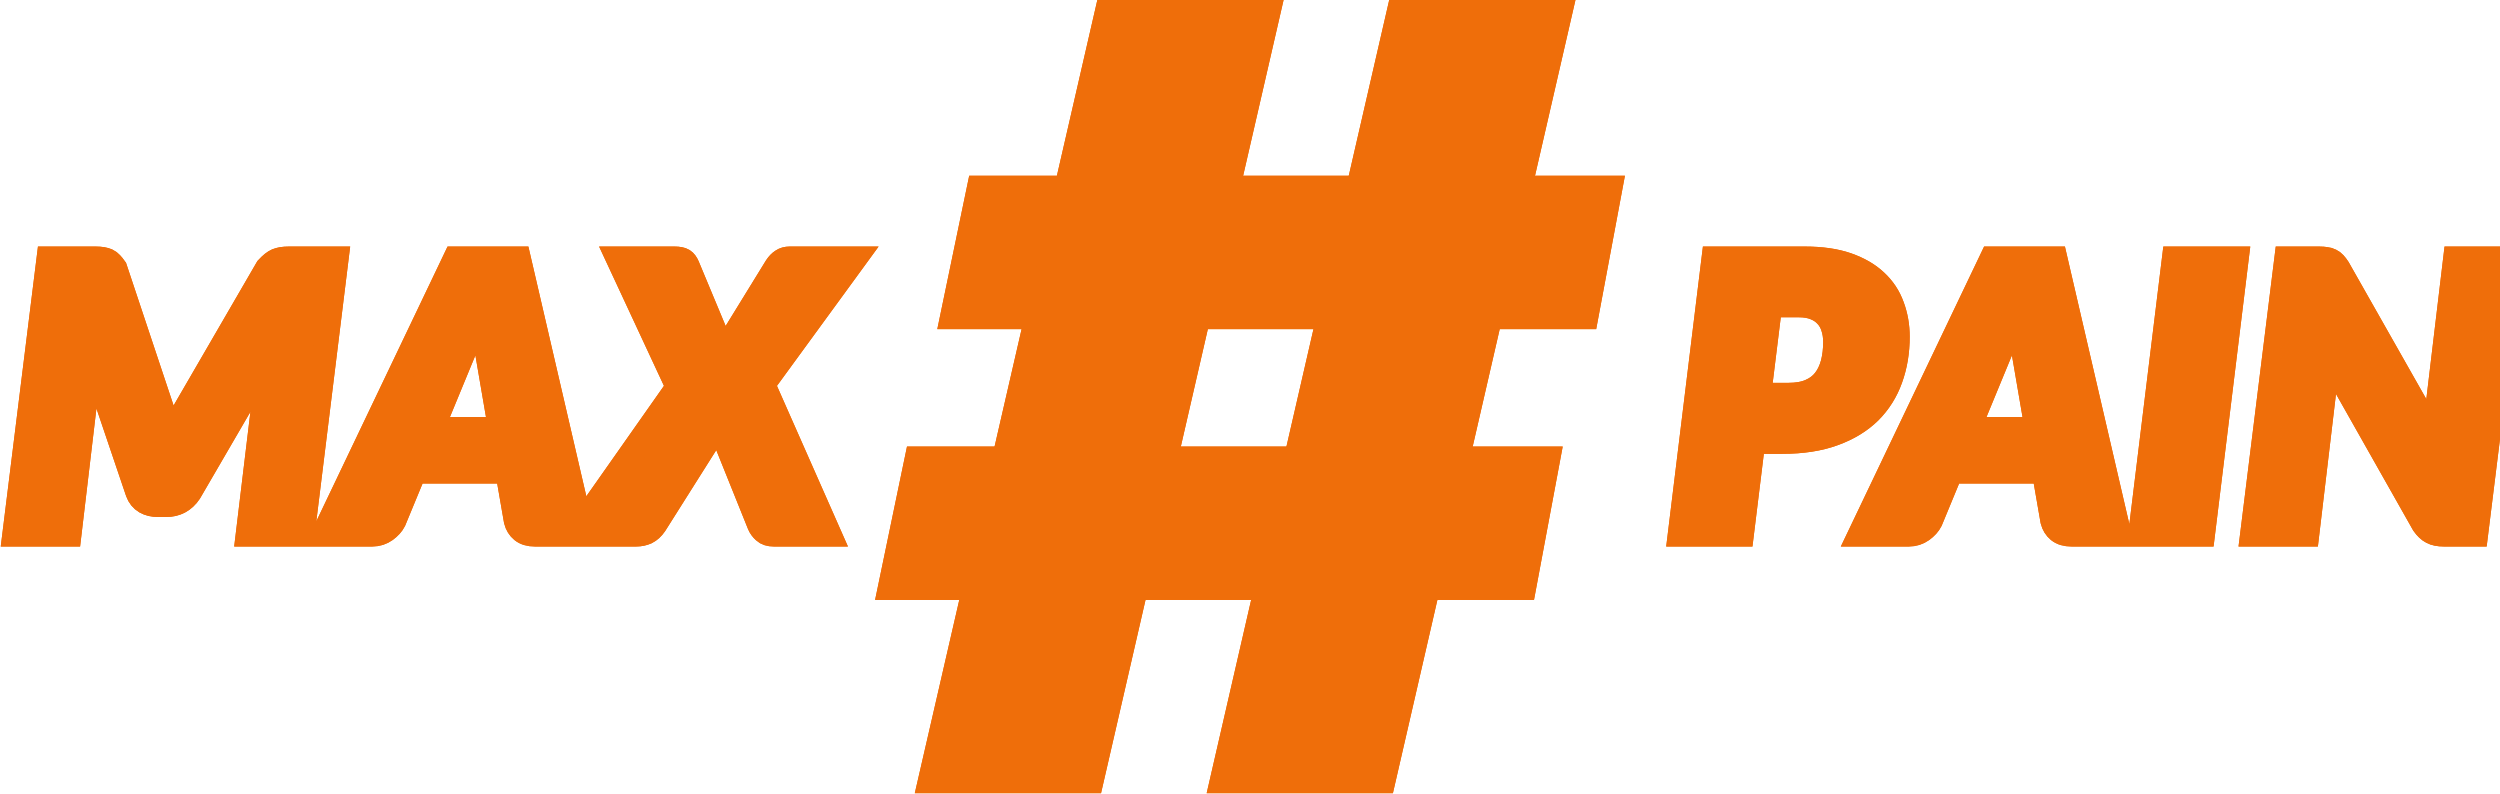
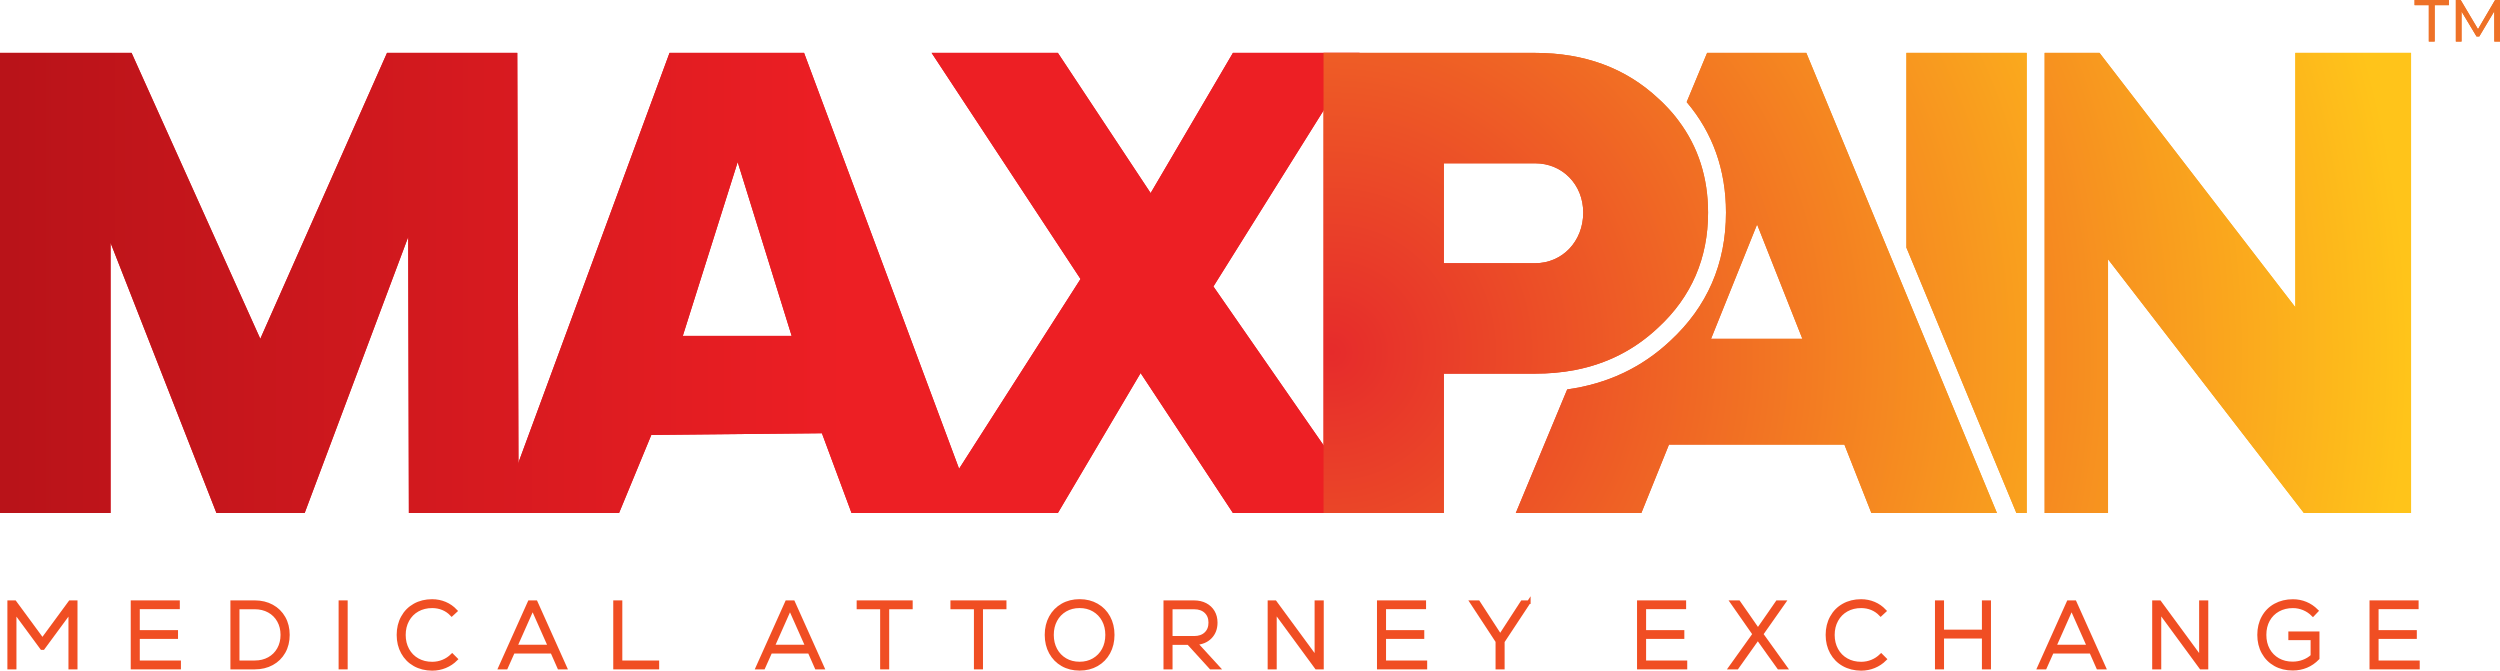
- <svg xmlns="http://www.w3.org/2000/svg" width="168.2mm" height="53.366mm" viewBox="0 0 168.2 53.366" version="1.1" id="svg1" xml:space="preserve">
-   <defs id="defs1" />
-   <g id="layer1" transform="translate(-19.68326,-121.5331)">
-     <g id="g3">
-       <g id="g2" transform="matrix(0.1341594,0,0,0.1341594,135.6437,131.6038)" style="fill:#ef6e0a;fill-opacity:1">
-         <path id="rect1" style="fill:#ef6e0a;fill-opacity:1;stroke:none;stroke-width:0.265" d="M -378.301,13.077 H -49.466 L -63.868,90.004 h -330.435 z" />
-         <path id="path1" style="fill:#ef6e0a;fill-opacity:1;stroke:none;stroke-width:0.265" d="m -409.496,148.88 h 328.835 l -14.401,76.927 H -425.498 Z" />
-         <path id="rect2" style="fill:#ef6e0a;fill-opacity:1;stroke:none;stroke-width:0.257" d="m -314.04,-75.066 h 93.401 l -91.546,397.784 h -93.401 z" />
-         <path id="path2" style="fill:#ef6e0a;fill-opacity:1;stroke:none;stroke-width:0.257" d="m -167.669,-75.066 h 93.401 L -165.813,322.718 h -93.401 z" />
-       </g>
-       <text xml:space="preserve" style="font-size:25.4px;font-family:Lato;-inkscape-font-specification:Lato;text-align:start;writing-mode:lr-tb;direction:ltr;text-anchor:start;fill:#ef6e0a;fill-opacity:1;stroke:#ef6e0a;stroke-width:1.666;stroke-linecap:butt;stroke-linejoin:miter;stroke-dasharray:none;stroke-opacity:1" x="132.009" y="157.468" id="text2">
-         <tspan id="tspan2" style="font-style:italic;font-variant:normal;font-weight:900;font-stretch:normal;font-size:25.4px;font-family:Lato;-inkscape-font-specification:'Lato Heavy Italic';stroke:#ef6e0a;stroke-width:1.666;stroke-linecap:butt;stroke-linejoin:miter;stroke-dasharray:none;stroke-opacity:1" x="132.009" y="157.468">PAIN</tspan>
-       </text>
-       <text xml:space="preserve" style="font-size:25.4px;font-family:Lato;-inkscape-font-specification:Lato;text-align:start;writing-mode:lr-tb;direction:ltr;text-anchor:start;fill:#ef6e0a;fill-opacity:1;stroke:#ef6e0a;stroke-width:1.666;stroke-linecap:butt;stroke-linejoin:miter;stroke-dasharray:none;stroke-opacity:1" x="19.957" y="157.468" id="text3">
-         <tspan id="tspan3" style="font-style:italic;font-variant:normal;font-weight:900;font-stretch:normal;font-size:25.4px;font-family:Lato;-inkscape-font-specification:'Lato Heavy Italic';stroke:#ef6e0a;stroke-width:1.666;stroke-linecap:butt;stroke-linejoin:miter;stroke-dasharray:none;stroke-opacity:1" x="19.957" y="157.468">MAX</tspan>
-       </text>
-     </g>
-     <g id="g7">
-       <g id="g6" transform="matrix(0.1341594,0,0,0.1341594,135.6437,131.6038)" style="fill:#ef6e0a;fill-opacity:1">
-         <path id="path3" style="fill:#ef6e0a;fill-opacity:1;stroke:none;stroke-width:0.265" d="M -378.301,13.077 H -49.466 L -63.868,90.004 h -330.435 z" />
-         <path id="path4" style="fill:#ef6e0a;fill-opacity:1;stroke:none;stroke-width:0.265" d="m -409.496,148.88 h 328.835 l -14.401,76.927 H -425.498 Z" />
-         <path id="path5" style="fill:#ef6e0a;fill-opacity:1;stroke:none;stroke-width:0.257" d="m -314.04,-75.066 h 93.401 l -91.546,397.784 h -93.401 z" />
-         <path id="path6" style="fill:#ef6e0a;fill-opacity:1;stroke:none;stroke-width:0.257" d="m -167.669,-75.066 h 93.401 L -165.813,322.718 h -93.401 z" />
-       </g>
-       <text xml:space="preserve" style="font-size:25.4px;font-family:Lato;-inkscape-font-specification:Lato;text-align:start;writing-mode:lr-tb;direction:ltr;text-anchor:start;fill:#ef6e0a;fill-opacity:1;stroke:#ef6e0a;stroke-width:1.666;stroke-linecap:butt;stroke-linejoin:miter;stroke-dasharray:none;stroke-opacity:1" x="132.009" y="157.468" id="text6">
-         <tspan id="tspan6" style="font-style:italic;font-variant:normal;font-weight:900;font-stretch:normal;font-size:25.4px;font-family:Lato;-inkscape-font-specification:'Lato Heavy Italic';stroke:#ef6e0a;stroke-width:1.666;stroke-linecap:butt;stroke-linejoin:miter;stroke-dasharray:none;stroke-opacity:1" x="132.009" y="157.468">PAIN</tspan>
-       </text>
-       <text xml:space="preserve" style="font-size:25.4px;font-family:Lato;-inkscape-font-specification:Lato;text-align:start;writing-mode:lr-tb;direction:ltr;text-anchor:start;fill:#ef6e0a;fill-opacity:1;stroke:#ef6e0a;stroke-width:1.666;stroke-linecap:butt;stroke-linejoin:miter;stroke-dasharray:none;stroke-opacity:1" x="19.957" y="157.468" id="text7">
-         <tspan id="tspan7" style="font-style:italic;font-variant:normal;font-weight:900;font-stretch:normal;font-size:25.4px;font-family:Lato;-inkscape-font-specification:'Lato Heavy Italic';stroke:#ef6e0a;stroke-width:1.666;stroke-linecap:butt;stroke-linejoin:miter;stroke-dasharray:none;stroke-opacity:1" x="19.957" y="157.468">MAX</tspan>
-       </text>
+ <svg xmlns="http://www.w3.org/2000/svg" version="1.1" id="Layer_1" x="0px" y="0px" viewBox="0 0 1414 379.33" xml:space="preserve" width="1414" height="379.33">
+   <defs id="defs51">
+ 	
+ 	
+ 	
+ </defs>
+   <style type="text/css" id="style1">
+ 	.st0{fill:#EE7127;}
+ 	.st1{fill:#EB1D25;}
+ 	.st2{fill:url(#SVGID_1_);}
+ 	.st3{fill:url(#SVGID_00000180340843952113349560000001028111113861137809_);}
+ 	.st4{fill:url(#SVGID_00000008845251418371300010000017787078978484786858_);}
+ 	.st5{fill:url(#SVGID_00000125594050373434743500000011723228234342577288_);}
+ 	.st6{fill:#F04E23;stroke:#F04E23;stroke-width:2;stroke-miterlimit:10;}
+ 	.st7{fill:url(#SVGID_00000114031406096286584330000014096141713508689320_);}
+ 	.st8{fill:url(#SVGID_00000016035123382152468340000013526225811953855893_);}
+ 	.st9{fill:url(#SVGID_00000007407428268157525640000014281118888852774296_);}
+ 	.st10{fill:url(#SVGID_00000057125843302113829820000018050669551459484316_);}
+ 	.st11{fill:url(#SVGID_00000160874215141669667690000004205280963290829755_);}
+ 	.st12{fill:url(#SVGID_00000013176212180695349240000002137379440491837880_);}
+ 	.st13{fill:url(#SVGID_00000065771204863097335070000014030545886391484348_);}
+ </style>
+   <g id="g2" transform="translate(-382.28,-327.89)">
+     <path class="st0" d="m 1756.01,330.81 h -8.05 v -2.92 h 19.42 v 2.92 h -8.05 v 20.56 h -3.32 z" id="path1" />
+     <path class="st0" d="m 1793.07,351.37 -0.03,-17.11 -8.49,14.26 h -1.54 l -8.49,-14.16 v 17.01 h -3.22 v -23.48 h 2.75 l 9.79,16.5 9.66,-16.5 h 2.75 l 0.03,23.48 z" id="path2" />
+   </g>
+   <g id="g3" transform="translate(-382.28,-327.89)">
+     <path class="st1" d="M 613.53,618.04 613.16,461.9 554.6,618.04 h -49.9 l -59.88,-152.8 v 152.8 H 382.28 V 357.8 h 74.42 l 72.8,161.72 71.68,-161.72 h 73.68 l 0.74,260.24 z" id="path3" />
+   </g>
+   <g id="g4" transform="translate(-382.28,-327.89)">
+     <path class="st1" d="m 1079.63,618.04 -52.22,-79.16 -46.8,79.16 H 908.72 L 993.43,485.69 909.2,357.8 h 71.41 l 52.47,79.3 46.55,-79.3 h 71.62 l -82.67,132.12 88.88,128.11 h -77.83 z" id="path4" />
+   </g>
+   <g id="g5" transform="translate(-382.28,-327.89)">
+     <path class="st1" d="m 847.16,572.93 -96.5,0.96 -18.24,44.15 H 665 L 760.97,357.8 h 76.09 l 97,260.24 h -70.15 z m -17.12,-55.06 -30.53,-98.33 -31.04,98.33 z" id="path5" />
+   </g>
+   <g id="g12" transform="translate(-382.28,-327.89)">
+     <radialGradient id="SVGID_1_" cx="1135.455" cy="527.185" r="608.769" gradientUnits="userSpaceOnUse">
+       <stop offset="0.142" style="stop-color:#E62B2B" id="stop5" />
+       <stop offset="1" style="stop-color:#FFC41A" id="stop6" />
+     </radialGradient>
+     <polygon class="st2" points="1685.36,618.04 1574.58,474.51 1574.58,618.04 1538.73,618.04 1538.73,357.8 1569.76,357.8 1680.52,501.66 1680.52,357.8 1745.97,357.8 1745.97,618.04 " id="polygon6" style="fill:url(#SVGID_1_)" />
+     <radialGradient id="SVGID_00000176738150519201296590000009294264951544892344_" cx="1135.455" cy="527.185" r="517.331" gradientUnits="userSpaceOnUse">
+       <stop offset="0" style="stop-color:#E62B2B" id="stop7" />
+       <stop offset="1" style="stop-color:#FFC41A" id="stop8" />
+     </radialGradient>
+     <polygon style="fill:url(#SVGID_00000176738150519201296590000009294264951544892344_)" points="1522.75,618.04 1509.15,585.26 1499.01,560.78 1460.55,467.94 1460.55,357.8 1528.58,357.8 1528.58,618.04 " id="polygon8" />
+     <radialGradient id="SVGID_00000025409921769232139360000000375089565631004844_" cx="1135.455" cy="527.185" r="517.331" gradientUnits="userSpaceOnUse">
+       <stop offset="0" style="stop-color:#E62B2B" id="stop9" />
+       <stop offset="1" style="stop-color:#FFC41A" id="stop10" />
+     </radialGradient>
+     <path style="fill:url(#SVGID_00000025409921769232139360000000375089565631004844_)" d="M 1509.15,611.77 1499,587.28 1460.54,494.47 1450.4,470 1403.93,357.8 h -56.11 l -11.56,27.82 c 14.76,17.38 22.23,38.33 22.23,62.51 0,28.87 -10.61,53.27 -31.5,72.54 -16.09,15.14 -35.65,24.34 -58.3,27.48 l -29.08,69.89 h 71.02 l 15.61,-38.67 h 99.24 l 15.25,38.67 h 71.02 z m -159.1,-92.26 26.04,-64.69 25.61,64.69 z" id="path10" />
+     <radialGradient id="SVGID_00000106115190529600799800000015912827611459043735_" cx="1135.455" cy="527.185" r="517.331" gradientUnits="userSpaceOnUse">
+       <stop offset="0" style="stop-color:#E62B2B" id="stop11" />
+       <stop offset="1" style="stop-color:#FFC41A" id="stop12" />
+     </radialGradient>
+     <path style="fill:url(#SVGID_00000106115190529600799800000015912827611459043735_)" d="m 1331.79,396.33 c -2.19,-3 -4.66,-5.88 -7.37,-8.65 -1.24,-1.32 -2.56,-2.6 -3.95,-3.84 -18.59,-17.48 -41.98,-26.04 -69.88,-26.04 h -119.72 v 260.24 h 68.05 v -78.82 h 51.68 c 3.76,0 7.44,-0.16 11.02,-0.47 3.99,-0.34 7.84,-0.88 11.64,-1.62 17.98,-3.51 33.56,-11.43 46.85,-23.93 18.95,-17.48 28.26,-39.41 28.26,-65.04 -0.01,-19.74 -5.53,-37.08 -16.58,-51.83 z m -81.19,80.42 h -51.68 v -56.49 h 51.68 c 15.25,0 27.15,11.9 27.15,27.89 -0.01,16.33 -11.91,28.6 -27.15,28.6 z" id="path12" />
+   </g>
+   <g id="g36" transform="translate(-382.28,-327.89)">
+     <g id="g35">
+       <path class="st6" d="m 421.94,668.47 h 3.17 v 37.02 H 422 V 673.6 l -15.34,20.84 h -0.74 L 390.58,673.6 v 31.89 h -3.12 v -37.02 h 3.17 l 15.66,21.31 z" id="path13" />
+       <path class="st6" d="m 460.34,702.48 h 23.27 v 3.01 h -26.39 v -37.02 h 25.76 v 2.96 h -22.64 v 13.86 h 21.63 v 2.96 h -21.63 z" id="path14" />
+       <path class="st6" d="m 536.11,670.8 c 2.84,1.55 5.05,3.73 6.64,6.53 1.59,2.8 2.38,6.02 2.38,9.65 0,3.63 -0.79,6.85 -2.38,9.65 -1.59,2.8 -3.8,4.98 -6.64,6.53 -2.84,1.55 -6.09,2.33 -9.76,2.33 H 513.6 v -37.02 h 12.75 c 3.67,0 6.92,0.78 9.76,2.33 z m -1.67,29.72 c 2.36,-1.3 4.21,-3.14 5.53,-5.5 1.32,-2.36 1.98,-5.04 1.98,-8.04 0,-3 -0.66,-5.68 -1.98,-8.04 -1.32,-2.36 -3.17,-4.2 -5.53,-5.5 -2.36,-1.3 -5.06,-1.96 -8.09,-1.96 h -9.63 v 30.99 h 9.63 c 3.03,0.01 5.73,-0.64 8.09,-1.95 z" id="path15" />
+       <path class="st6" d="m 574.8,668.47 h 3.12 v 37.02 h -3.12 z" id="path16" />
+       <path class="st6" d="m 616.79,703.75 c -2.89,-1.62 -5.14,-3.9 -6.74,-6.82 -1.61,-2.93 -2.41,-6.24 -2.41,-9.94 0,-3.7 0.8,-7.02 2.41,-9.94 1.6,-2.93 3.85,-5.2 6.74,-6.82 2.89,-1.62 6.19,-2.43 9.89,-2.43 2.57,0 5,0.48 7.27,1.43 2.27,0.95 4.28,2.35 6,4.18 l -2.17,2.01 c -1.45,-1.52 -3.11,-2.66 -5,-3.44 -1.89,-0.77 -3.91,-1.16 -6.06,-1.16 -3.1,0 -5.86,0.68 -8.28,2.04 -2.42,1.36 -4.3,3.27 -5.66,5.74 -1.36,2.47 -2.04,5.27 -2.04,8.41 0,3.14 0.68,5.94 2.04,8.41 1.36,2.47 3.24,4.38 5.66,5.74 2.42,1.36 5.17,2.04 8.28,2.04 2.15,0 4.2,-0.4 6.14,-1.19 1.94,-0.79 3.67,-1.93 5.18,-3.41 l 2.12,2.12 c -1.76,1.76 -3.8,3.12 -6.11,4.07 -2.31,0.95 -4.77,1.43 -7.38,1.43 -3.69,-0.04 -6.99,-0.85 -9.88,-2.47 z" id="path17" />
+       <path class="st6" d="m 698.51,705.5 -3.97,-8.99 h -22 l -4.02,8.99 h -3.38 l 16.61,-37.02 h 3.6 l 16.61,37.02 z m -14.97,-33.75 -9.68,21.79 h 19.36 z" id="path18" />
+       <path class="st6" d="m 730.14,668.47 h 3.12 v 34.01 h 20.84 v 3.01 h -23.96 z" id="path19" />
+       <path class="st6" d="m 844.07,705.5 -3.97,-8.99 h -22 l -4.02,8.99 h -3.38 l 16.61,-37.02 h 3.6 l 16.61,37.02 z m -14.97,-33.75 -9.68,21.79 h 19.36 z" id="path20" />
+       <path class="st6" d="m 897.49,668.47 v 3.01 h -13.28 v 34.01 h -3.12 v -34.01 h -13.28 v -3.01 z" id="path21" />
+       <path class="st6" d="m 950.53,668.47 v 3.01 h -13.28 v 34.01 h -3.12 v -34.01 h -13.28 v -3.01 z" id="path22" />
+       <path class="st6" d="m 983.2,703.75 c -2.84,-1.62 -5.05,-3.89 -6.64,-6.8 -1.59,-2.91 -2.38,-6.23 -2.38,-9.97 0,-3.74 0.79,-7.06 2.38,-9.97 1.59,-2.91 3.8,-5.17 6.64,-6.8 2.84,-1.62 6.07,-2.43 9.71,-2.43 3.64,0 6.87,0.81 9.71,2.43 2.84,1.62 5.05,3.89 6.64,6.8 1.59,2.91 2.38,6.23 2.38,9.97 0,3.74 -0.79,7.06 -2.38,9.97 -1.59,2.91 -3.8,5.17 -6.64,6.8 -2.84,1.62 -6.07,2.43 -9.71,2.43 -3.64,0 -6.88,-0.81 -9.71,-2.43 z m 17.74,-2.64 c 2.36,-1.38 4.2,-3.29 5.53,-5.74 1.32,-2.45 1.98,-5.24 1.98,-8.38 0,-3.14 -0.66,-5.93 -1.98,-8.38 -1.32,-2.45 -3.17,-4.36 -5.53,-5.74 -2.36,-1.38 -5.04,-2.06 -8.04,-2.06 -3.03,0 -5.73,0.69 -8.09,2.06 -2.36,1.38 -4.21,3.29 -5.53,5.74 -1.32,2.45 -1.98,5.25 -1.98,8.38 0,3.14 0.66,5.93 1.98,8.38 1.32,2.45 3.16,4.36 5.53,5.74 2.36,1.38 5.06,2.06 8.09,2.06 3,0 5.68,-0.69 8.04,-2.06 z" id="path23" />
+       <path class="st6" d="m 1054.52,691.64 h -10.05 v 13.86 h -3.12 v -37.02 h 16.29 c 2.43,0 4.58,0.49 6.43,1.45 1.85,0.97 3.29,2.33 4.31,4.07 1.02,1.75 1.53,3.76 1.53,6.06 0,3.31 -1.03,6.03 -3.09,8.15 -2.06,2.12 -4.82,3.26 -8.28,3.44 l 12.69,13.86 h -4.07 z m -10.05,-20.15 v 17.14 h 13.22 c 2.79,0 5,-0.78 6.64,-2.33 1.64,-1.55 2.46,-3.63 2.46,-6.24 0,-2.61 -0.82,-4.69 -2.46,-6.24 -1.64,-1.55 -3.85,-2.33 -6.64,-2.33 z" id="path24" />
+       <path class="st6" d="m 1126.82,668.47 h 3.17 v 37.02 h -3.12 l -23.48,-32 v 32 h -3.12 v -37.02 h 3.17 l 23.38,31.84 z" id="path25" />
+       <path class="st6" d="m 1165.22,702.48 h 23.27 v 3.01 h -26.39 v -37.02 h 25.76 v 2.96 h -22.64 v 13.86 h 21.63 v 2.96 h -21.63 z" id="path26" />
+       <path class="st6" d="m 1246.99,668.47 -14.7,22.27 v 14.76 h -3.12 v -14.86 l -14.54,-22.16 h 3.75 l 12.43,19.15 12.43,-19.15 h 3.75 z" id="path27" />
+       <path class="st6" d="m 1312.31,702.48 h 23.27 v 3.01 h -26.39 v -37.02 h 25.76 v 2.96 h -22.64 v 13.86 h 21.63 v 2.96 h -21.63 z" id="path28" />
+       <path class="st6" d="m 1378.58,686.56 13.59,18.93 h -3.81 l -5.5,-7.67 -6.35,-8.94 -11.79,16.61 h -3.75 l 13.54,-18.93 -12.64,-18.09 h 3.76 l 5.13,7.35 5.82,8.41 5.87,-8.41 5.08,-7.35 h 3.76 z" id="path29" />
+       <path class="st6" d="m 1425.02,703.75 c -2.89,-1.62 -5.14,-3.9 -6.74,-6.82 -1.61,-2.93 -2.41,-6.24 -2.41,-9.94 0,-3.7 0.8,-7.02 2.41,-9.94 1.6,-2.93 3.85,-5.2 6.74,-6.82 2.89,-1.62 6.19,-2.43 9.89,-2.43 2.57,0 5,0.48 7.27,1.43 2.27,0.95 4.28,2.35 6,4.18 l -2.17,2.01 c -1.45,-1.52 -3.11,-2.66 -5,-3.44 -1.89,-0.77 -3.91,-1.16 -6.06,-1.16 -3.1,0 -5.86,0.68 -8.28,2.04 -2.42,1.36 -4.3,3.27 -5.66,5.74 -1.36,2.47 -2.04,5.27 -2.04,8.41 0,3.14 0.68,5.94 2.04,8.41 1.36,2.47 3.24,4.38 5.66,5.74 2.42,1.36 5.17,2.04 8.28,2.04 2.15,0 4.2,-0.4 6.14,-1.19 1.94,-0.79 3.67,-1.93 5.18,-3.41 l 2.12,2.12 c -1.76,1.76 -3.8,3.12 -6.11,4.07 -2.31,0.95 -4.77,1.43 -7.38,1.43 -3.69,-0.04 -6.99,-0.85 -9.88,-2.47 z" id="path30" />
+       <path class="st6" d="m 1504.25,668.47 h 3.12 v 37.02 h -3.12 v -17.45 h -23.43 v 17.45 h -3.12 v -37.02 h 3.12 v 16.55 h 23.43 z" id="path31" />
+       <path class="st6" d="m 1568.93,705.5 -3.97,-8.99 h -22 l -4.02,8.99 h -3.38 l 16.61,-37.02 h 3.6 l 16.61,37.02 z m -14.96,-33.75 -9.68,21.79 h 19.36 z" id="path32" />
+       <path class="st6" d="m 1627.11,668.47 h 3.17 v 37.02 h -3.12 l -23.48,-32 v 32 h -3.12 v -37.02 h 3.17 l 23.38,31.84 z" id="path33" />
+       <path class="st6" d="m 1693.17,686.03 v 14.17 c -3.84,3.95 -8.57,5.92 -14.17,5.92 -3.7,0 -6.99,-0.8 -9.86,-2.41 -2.87,-1.61 -5.11,-3.86 -6.72,-6.77 -1.61,-2.91 -2.41,-6.23 -2.41,-9.97 0,-3.74 0.8,-7.06 2.41,-9.97 1.6,-2.91 3.86,-5.17 6.77,-6.77 2.91,-1.6 6.23,-2.41 9.97,-2.41 2.54,0 4.95,0.47 7.22,1.4 2.27,0.93 4.33,2.32 6.16,4.15 l -2.06,2.17 c -1.52,-1.52 -3.25,-2.68 -5.21,-3.49 -1.96,-0.81 -3.99,-1.22 -6.11,-1.22 -3.14,0 -5.92,0.68 -8.36,2.04 -2.43,1.36 -4.32,3.25 -5.66,5.69 -1.34,2.43 -2.01,5.24 -2.01,8.41 0,3.17 0.67,5.98 2.01,8.41 1.34,2.43 3.21,4.33 5.61,5.69 2.4,1.36 5.15,2.04 8.25,2.04 2.12,0 4.14,-0.36 6.08,-1.08 1.94,-0.72 3.63,-1.75 5.08,-3.09 v -10 h -12.59 v -2.91 z" id="path34" />
+       <path class="st6" d="m 1726.6,702.48 h 23.27 v 3.01 h -26.39 v -37.02 h 25.76 v 2.96 h -22.64 v 13.86 h 21.63 v 2.96 h -21.63 z" id="path35" />
    </g>
  </g>
+   <g id="g37" transform="translate(-382.28,-327.89)">
+     <path class="st0" d="m 1756.01,330.81 h -8.05 v -2.92 h 19.42 v 2.92 h -8.05 v 20.56 h -3.32 z" id="path36" />
+     <path class="st0" d="m 1793.07,351.38 -0.03,-17.11 -8.49,14.26 h -1.54 l -8.49,-14.16 v 17.01 h -3.22 V 327.9 h 2.75 l 9.79,16.5 9.66,-16.5 h 2.75 l 0.03,23.48 z" id="path37" />
+   </g>
+   <g id="g43" transform="translate(-382.28,-327.89)">
+     <g id="g38">
+       <linearGradient id="SVGID_00000047058468692814685810000013483180021823440286_" gradientUnits="userSpaceOnUse" x1="388.701" y1="487.927" x2="859.922" y2="487.927">
+         <stop offset="0" style="stop-color:#B91319" id="stop37" />
+         <stop offset="1" style="stop-color:#ED1F24" id="stop38" />
+       </linearGradient>
+       <path style="fill:url(#SVGID_00000047058468692814685810000013483180021823440286_)" d="M 613.53,618.05 613.16,461.91 554.6,618.05 h -49.9 l -59.88,-152.8 v 152.8 H 382.28 V 357.81 h 74.42 l 72.8,161.72 71.68,-161.72 h 73.68 l 0.74,260.24 z" id="path38" />
+     </g>
+     <g id="g40">
+       <linearGradient id="SVGID_00000036958510346504396350000001994888503575144879_" gradientUnits="userSpaceOnUse" x1="388.701" y1="487.927" x2="859.922" y2="487.927">
+         <stop offset="0" style="stop-color:#B91319" id="stop39" />
+         <stop offset="1" style="stop-color:#ED1F24" id="stop40" />
+       </linearGradient>
+       <path style="fill:url(#SVGID_00000036958510346504396350000001994888503575144879_)" d="m 1079.63,618.05 -52.22,-79.16 -46.8,79.16 H 908.72 L 993.43,485.7 909.2,357.81 h 71.41 l 52.47,79.3 46.55,-79.3 h 71.62 l -82.67,132.12 88.88,128.11 h -77.83 z" id="path40" />
+     </g>
+     <g id="g42">
+       <linearGradient id="SVGID_00000083810615197278116850000014194312156790347147_" gradientUnits="userSpaceOnUse" x1="388.701" y1="487.927" x2="859.922" y2="487.927">
+         <stop offset="0" style="stop-color:#B91319" id="stop41" />
+         <stop offset="1" style="stop-color:#ED1F24" id="stop42" />
+       </linearGradient>
+       <path style="fill:url(#SVGID_00000083810615197278116850000014194312156790347147_)" d="m 847.16,572.94 -96.5,0.96 -18.24,44.15 H 665 l 95.97,-260.24 h 76.09 l 97,260.24 h -70.15 z m -17.12,-55.06 -30.53,-98.33 -31.04,98.33 z" id="path42" />
+     </g>
+   </g>
+   <g id="g50" transform="translate(-382.28,-327.89)">
+     <radialGradient id="SVGID_00000006680267657923254770000015534306641996136324_" cx="1135.455" cy="527.193" r="608.769" gradientUnits="userSpaceOnUse">
+       <stop offset="0.142" style="stop-color:#E62B2B" id="stop43" />
+       <stop offset="1" style="stop-color:#FFC41A" id="stop44" />
+     </radialGradient>
+     <polygon style="fill:url(#SVGID_00000006680267657923254770000015534306641996136324_)" points="1574.58,618.05 1538.73,618.05 1538.73,357.81 1569.76,357.81 1680.52,501.67 1680.52,357.81 1745.97,357.81 1745.97,618.05 1685.36,618.05 1574.58,474.52 " id="polygon44" />
+     <radialGradient id="SVGID_00000019672097589922056840000015869612646740894121_" cx="1135.455" cy="527.193" r="517.331" gradientUnits="userSpaceOnUse">
+       <stop offset="0" style="stop-color:#E62B2B" id="stop45" />
+       <stop offset="1" style="stop-color:#FFC41A" id="stop46" />
+     </radialGradient>
+     <polygon style="fill:url(#SVGID_00000019672097589922056840000015869612646740894121_)" points="1499.01,560.79 1460.55,467.94 1460.55,357.81 1528.58,357.81 1528.58,618.05 1522.75,618.05 1509.15,585.27 " id="polygon46" />
+     <radialGradient id="SVGID_00000076586528524731554890000003364607289643160499_" cx="1135.455" cy="527.193" r="517.331" gradientUnits="userSpaceOnUse">
+       <stop offset="0" style="stop-color:#E62B2B" id="stop47" />
+       <stop offset="1" style="stop-color:#FFC41A" id="stop48" />
+     </radialGradient>
+     <path style="fill:url(#SVGID_00000076586528524731554890000003364607289643160499_)" d="M 1509.15,611.77 1499,587.28 1460.54,494.47 1450.4,470 1403.93,357.8 h -56.11 l -11.56,27.82 c 14.76,17.38 22.23,38.33 22.23,62.51 0,28.87 -10.61,53.27 -31.5,72.54 -16.09,15.14 -35.65,24.34 -58.3,27.48 l -29.08,69.89 h 71.02 l 15.61,-38.67 h 99.24 l 15.25,38.67 h 71.02 z m -159.1,-92.25 26.04,-64.69 25.61,64.69 z" id="path48" />
+     <radialGradient id="SVGID_00000049181642032514512650000011785090276508118949_" cx="1135.455" cy="527.193" r="517.331" gradientUnits="userSpaceOnUse">
+       <stop offset="0" style="stop-color:#E62B2B" id="stop49" />
+       <stop offset="1" style="stop-color:#FFC41A" id="stop50" />
+     </radialGradient>
+     <path style="fill:url(#SVGID_00000049181642032514512650000011785090276508118949_)" d="m 1331.79,396.34 c -2.19,-3 -4.66,-5.88 -7.37,-8.65 -1.24,-1.32 -2.56,-2.6 -3.95,-3.84 -18.59,-17.48 -41.98,-26.04 -69.88,-26.04 h -119.72 v 260.24 h 68.05 v -78.82 h 51.68 c 3.76,0 7.44,-0.16 11.02,-0.47 3.99,-0.34 7.84,-0.88 11.64,-1.62 17.98,-3.51 33.56,-11.43 46.85,-23.93 18.95,-17.48 28.26,-39.41 28.26,-65.04 -0.01,-19.74 -5.53,-37.08 -16.58,-51.83 z m -81.19,80.42 h -51.68 v -56.49 h 51.68 c 15.25,0 27.15,11.9 27.15,27.89 -0.01,16.33 -11.91,28.6 -27.15,28.6 z" id="path50" />
+   </g>
</svg>
